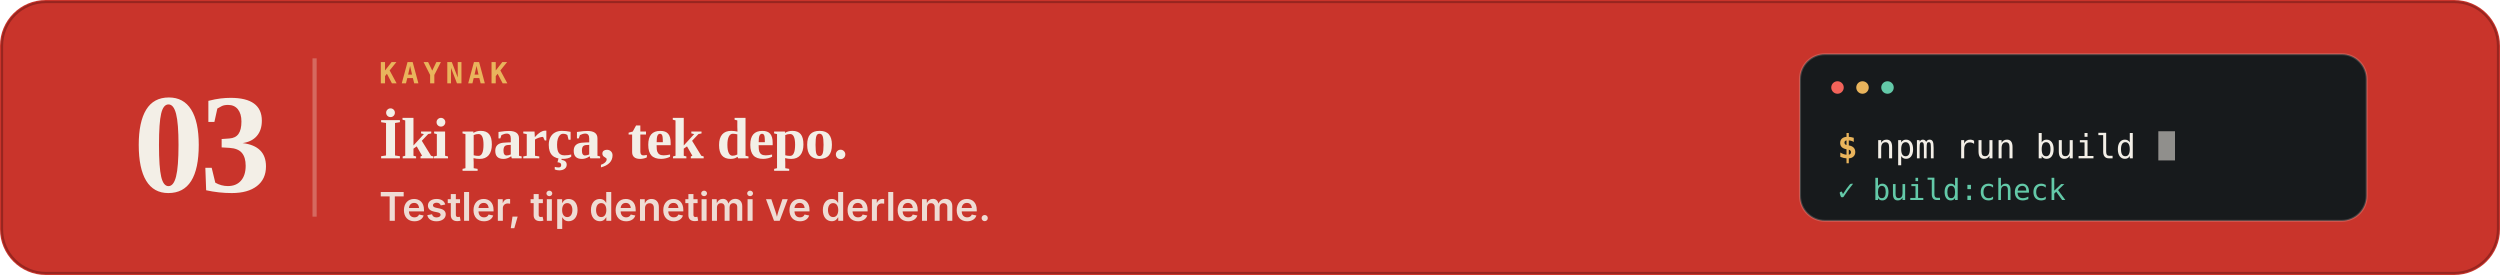
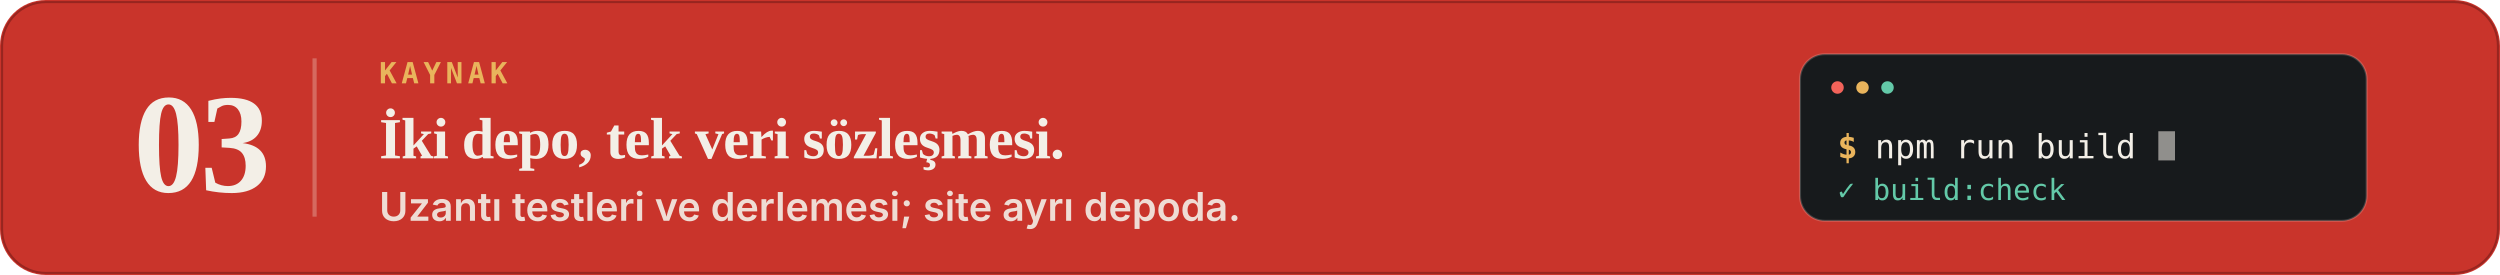
<svg xmlns="http://www.w3.org/2000/svg" width="1200" height="132" viewBox="0 0 1200 132" role="img" aria-labelledby="b3-title b3-desc">
  <rect width="1200" height="132" rx="22" fill="#C9342B" />
  <rect x="1" y="1" width="1198" height="130" rx="21" fill="none" stroke="#98251F" />
  <text x="64" y="92" font-family="Georgia, 'Times New Roman', serif" font-size="68" font-weight="700" letter-spacing="-2" fill="#F3EFE7">03</text>
  <rect x="150" y="28" width="2" height="76" fill="#F3EFE7" fill-opacity="0.28" />
  <text x="182" y="40" font-family="ui-monospace, 'Cascadia Mono', Consolas, monospace" font-size="14" font-weight="600" letter-spacing="2.2" fill="#E9B45C">KAYNAK</text>
-   <text x="182" y="76" font-family="Georgia, 'Times New Roman', serif" font-size="28" font-weight="700" letter-spacing="-0.4" fill="#F3EFE7">İki parça, tek depo.</text>
-   <text x="182" y="106" font-family="-apple-system, BlinkMacSystemFont, 'Segoe UI', sans-serif" font-size="19" font-weight="600" fill="#F3EFE7" fill-opacity="0.9">Testler, tip denetimi ve derleme.</text>
+   <text x="182" y="76" font-family="Georgia, 'Times New Roman', serif" font-size="28" font-weight="700" letter-spacing="-0.4" fill="#F3EFE7">İki depo, tek veri sözleşmesi.</text>
+   <text x="182" y="106" font-family="-apple-system, BlinkMacSystemFont, 'Segoe UI', sans-serif" font-size="19" font-weight="600" fill="#F3EFE7" fill-opacity="0.9">Uzantı testleri ve derlemesi; site ayrı depoda.</text>
  <g transform="translate(864 26)">
    <rect width="272" height="80" rx="12" fill="#171A1C" stroke="#F3EFE7" stroke-opacity="0.2" />
    <circle cx="18" cy="16" r="3" fill="#F2635A" />
    <circle cx="30" cy="16" r="3" fill="#E9B45C" />
    <circle cx="42" cy="16" r="3" fill="#63C9A8" />
    <text x="18" y="50" font-family="ui-monospace, 'Cascadia Mono', Consolas, monospace" font-size="16" font-weight="600" fill="#E9B45C">$</text>
    <text x="36" y="50" font-family="ui-monospace, 'Cascadia Mono', Consolas, monospace" font-size="16" fill="#F3EFE7">npm run build</text>
    <rect x="172" y="37" width="8" height="14" fill="#F3EFE7" fill-opacity="0.55" />
    <text x="18" y="70" font-family="ui-monospace, 'Cascadia Mono', Consolas, monospace" font-size="14" fill="#63C9A8">✓ build:check</text>
  </g>
</svg>
